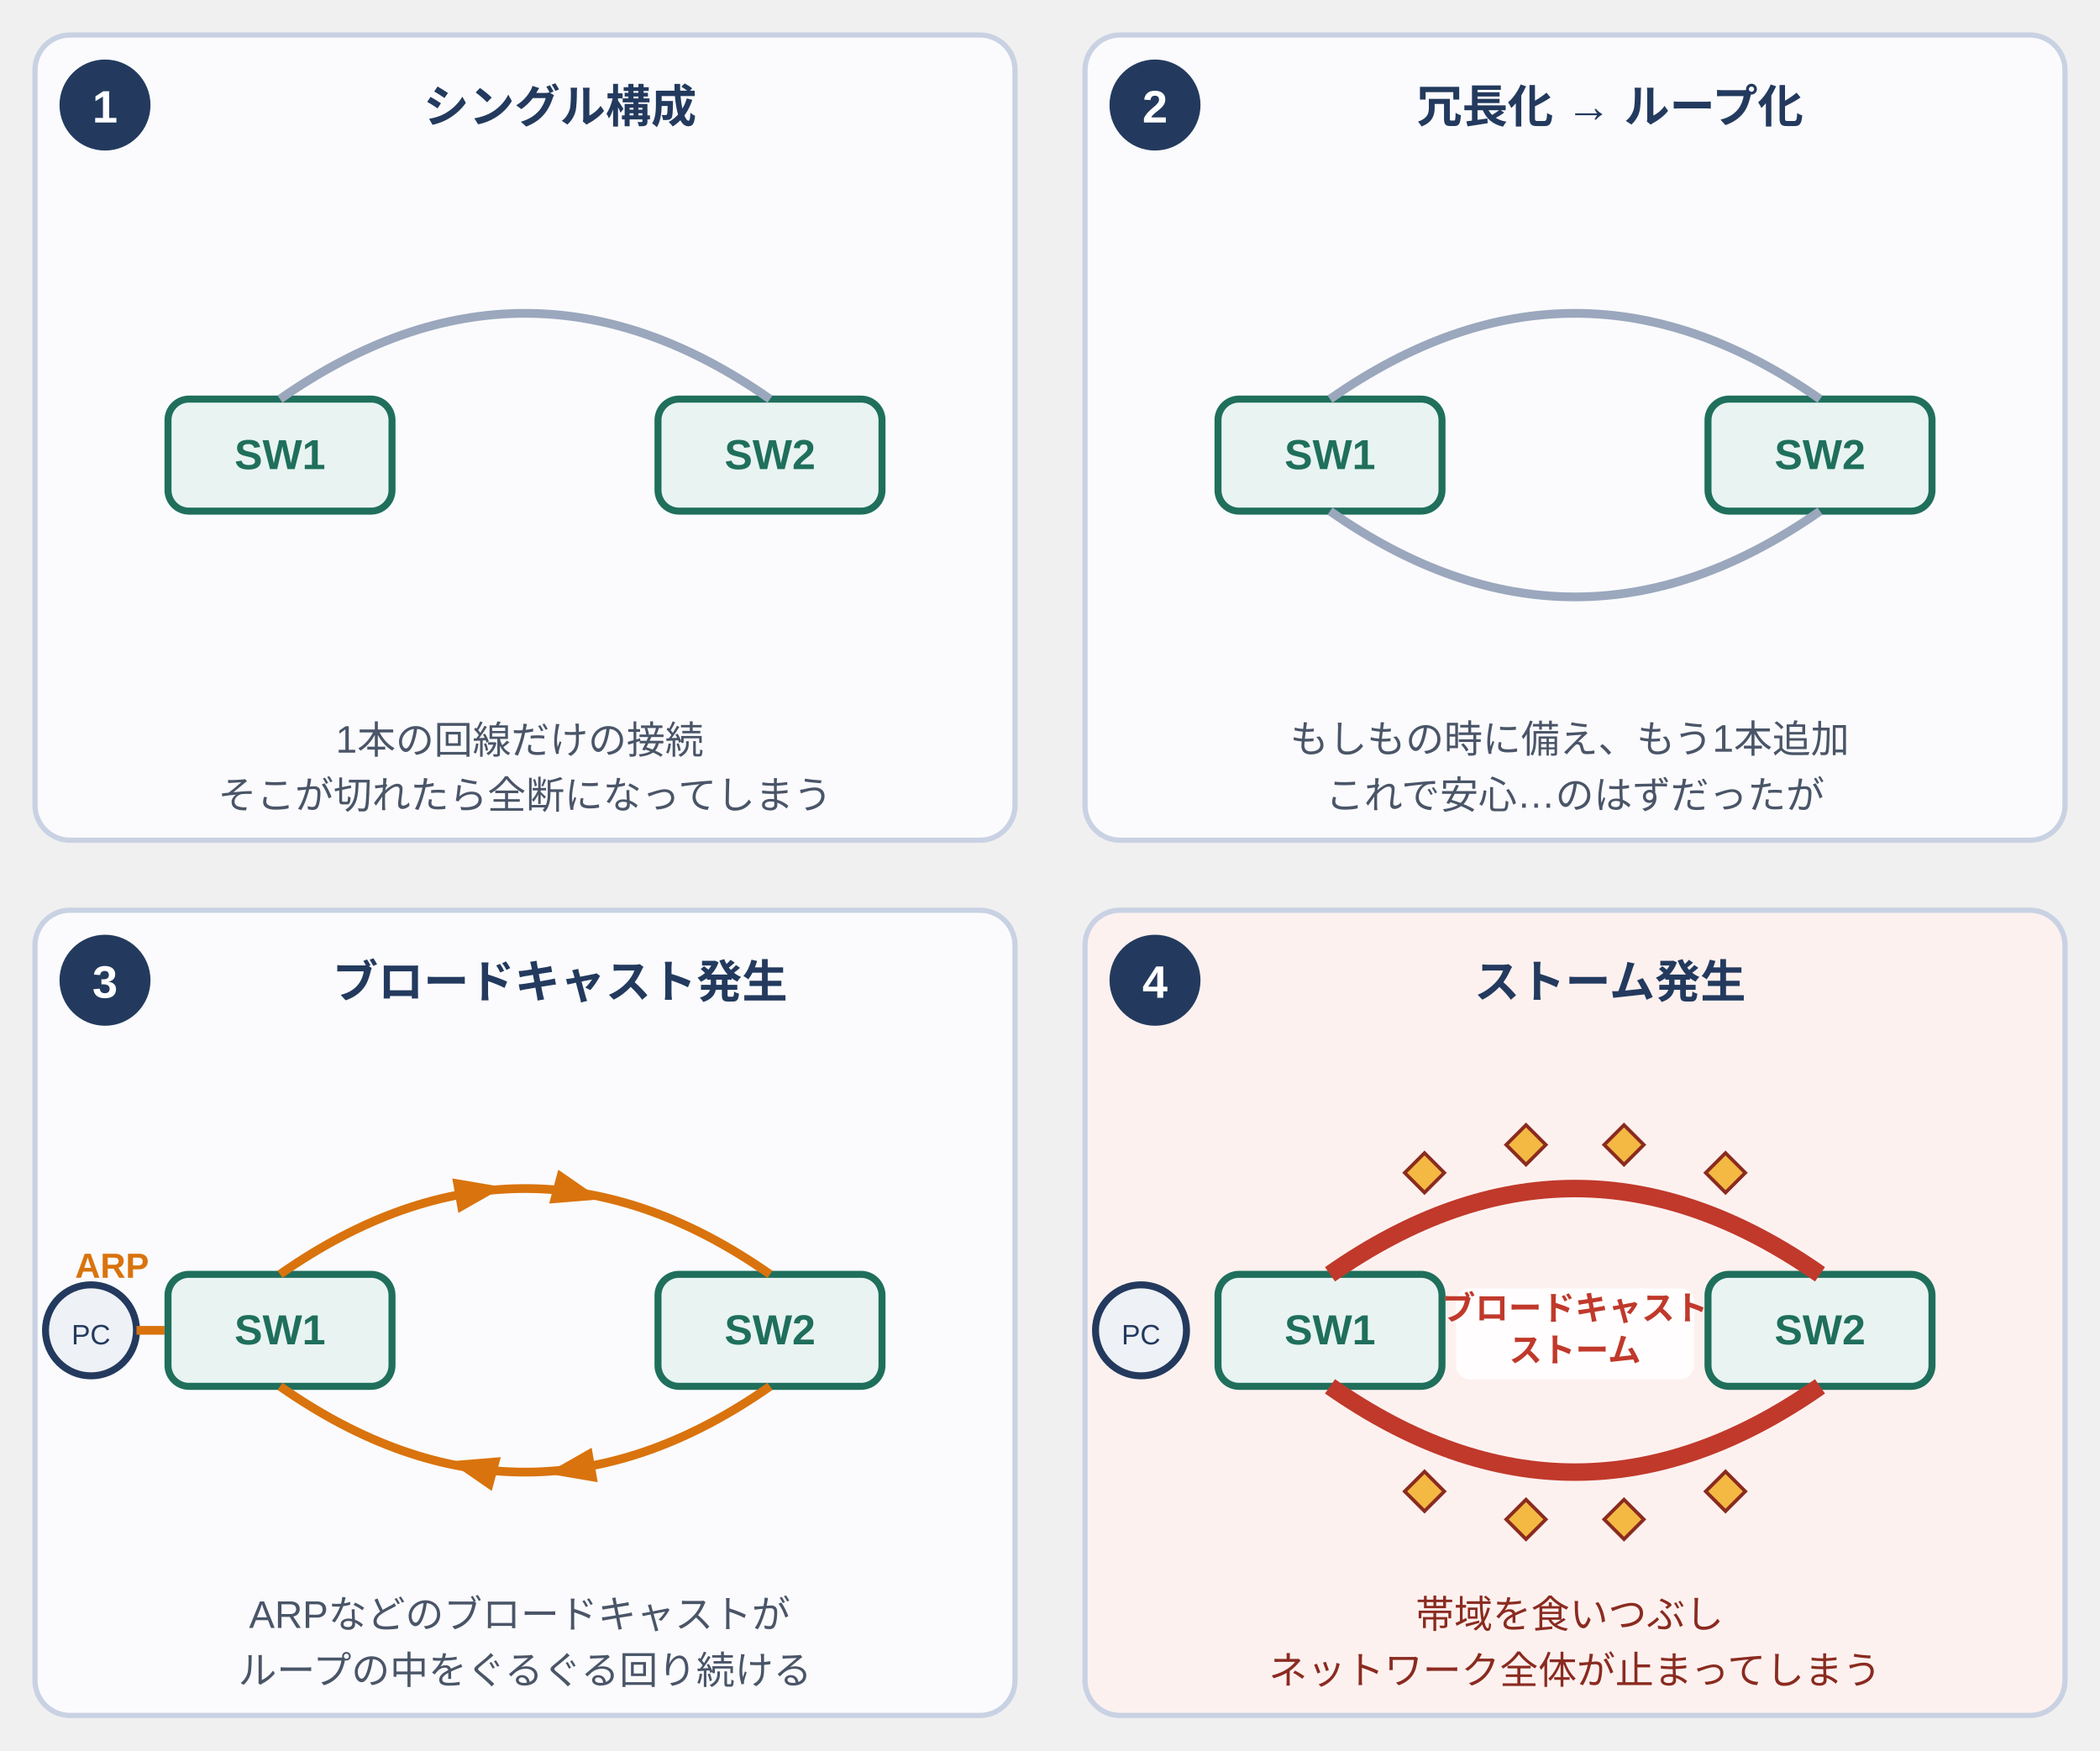
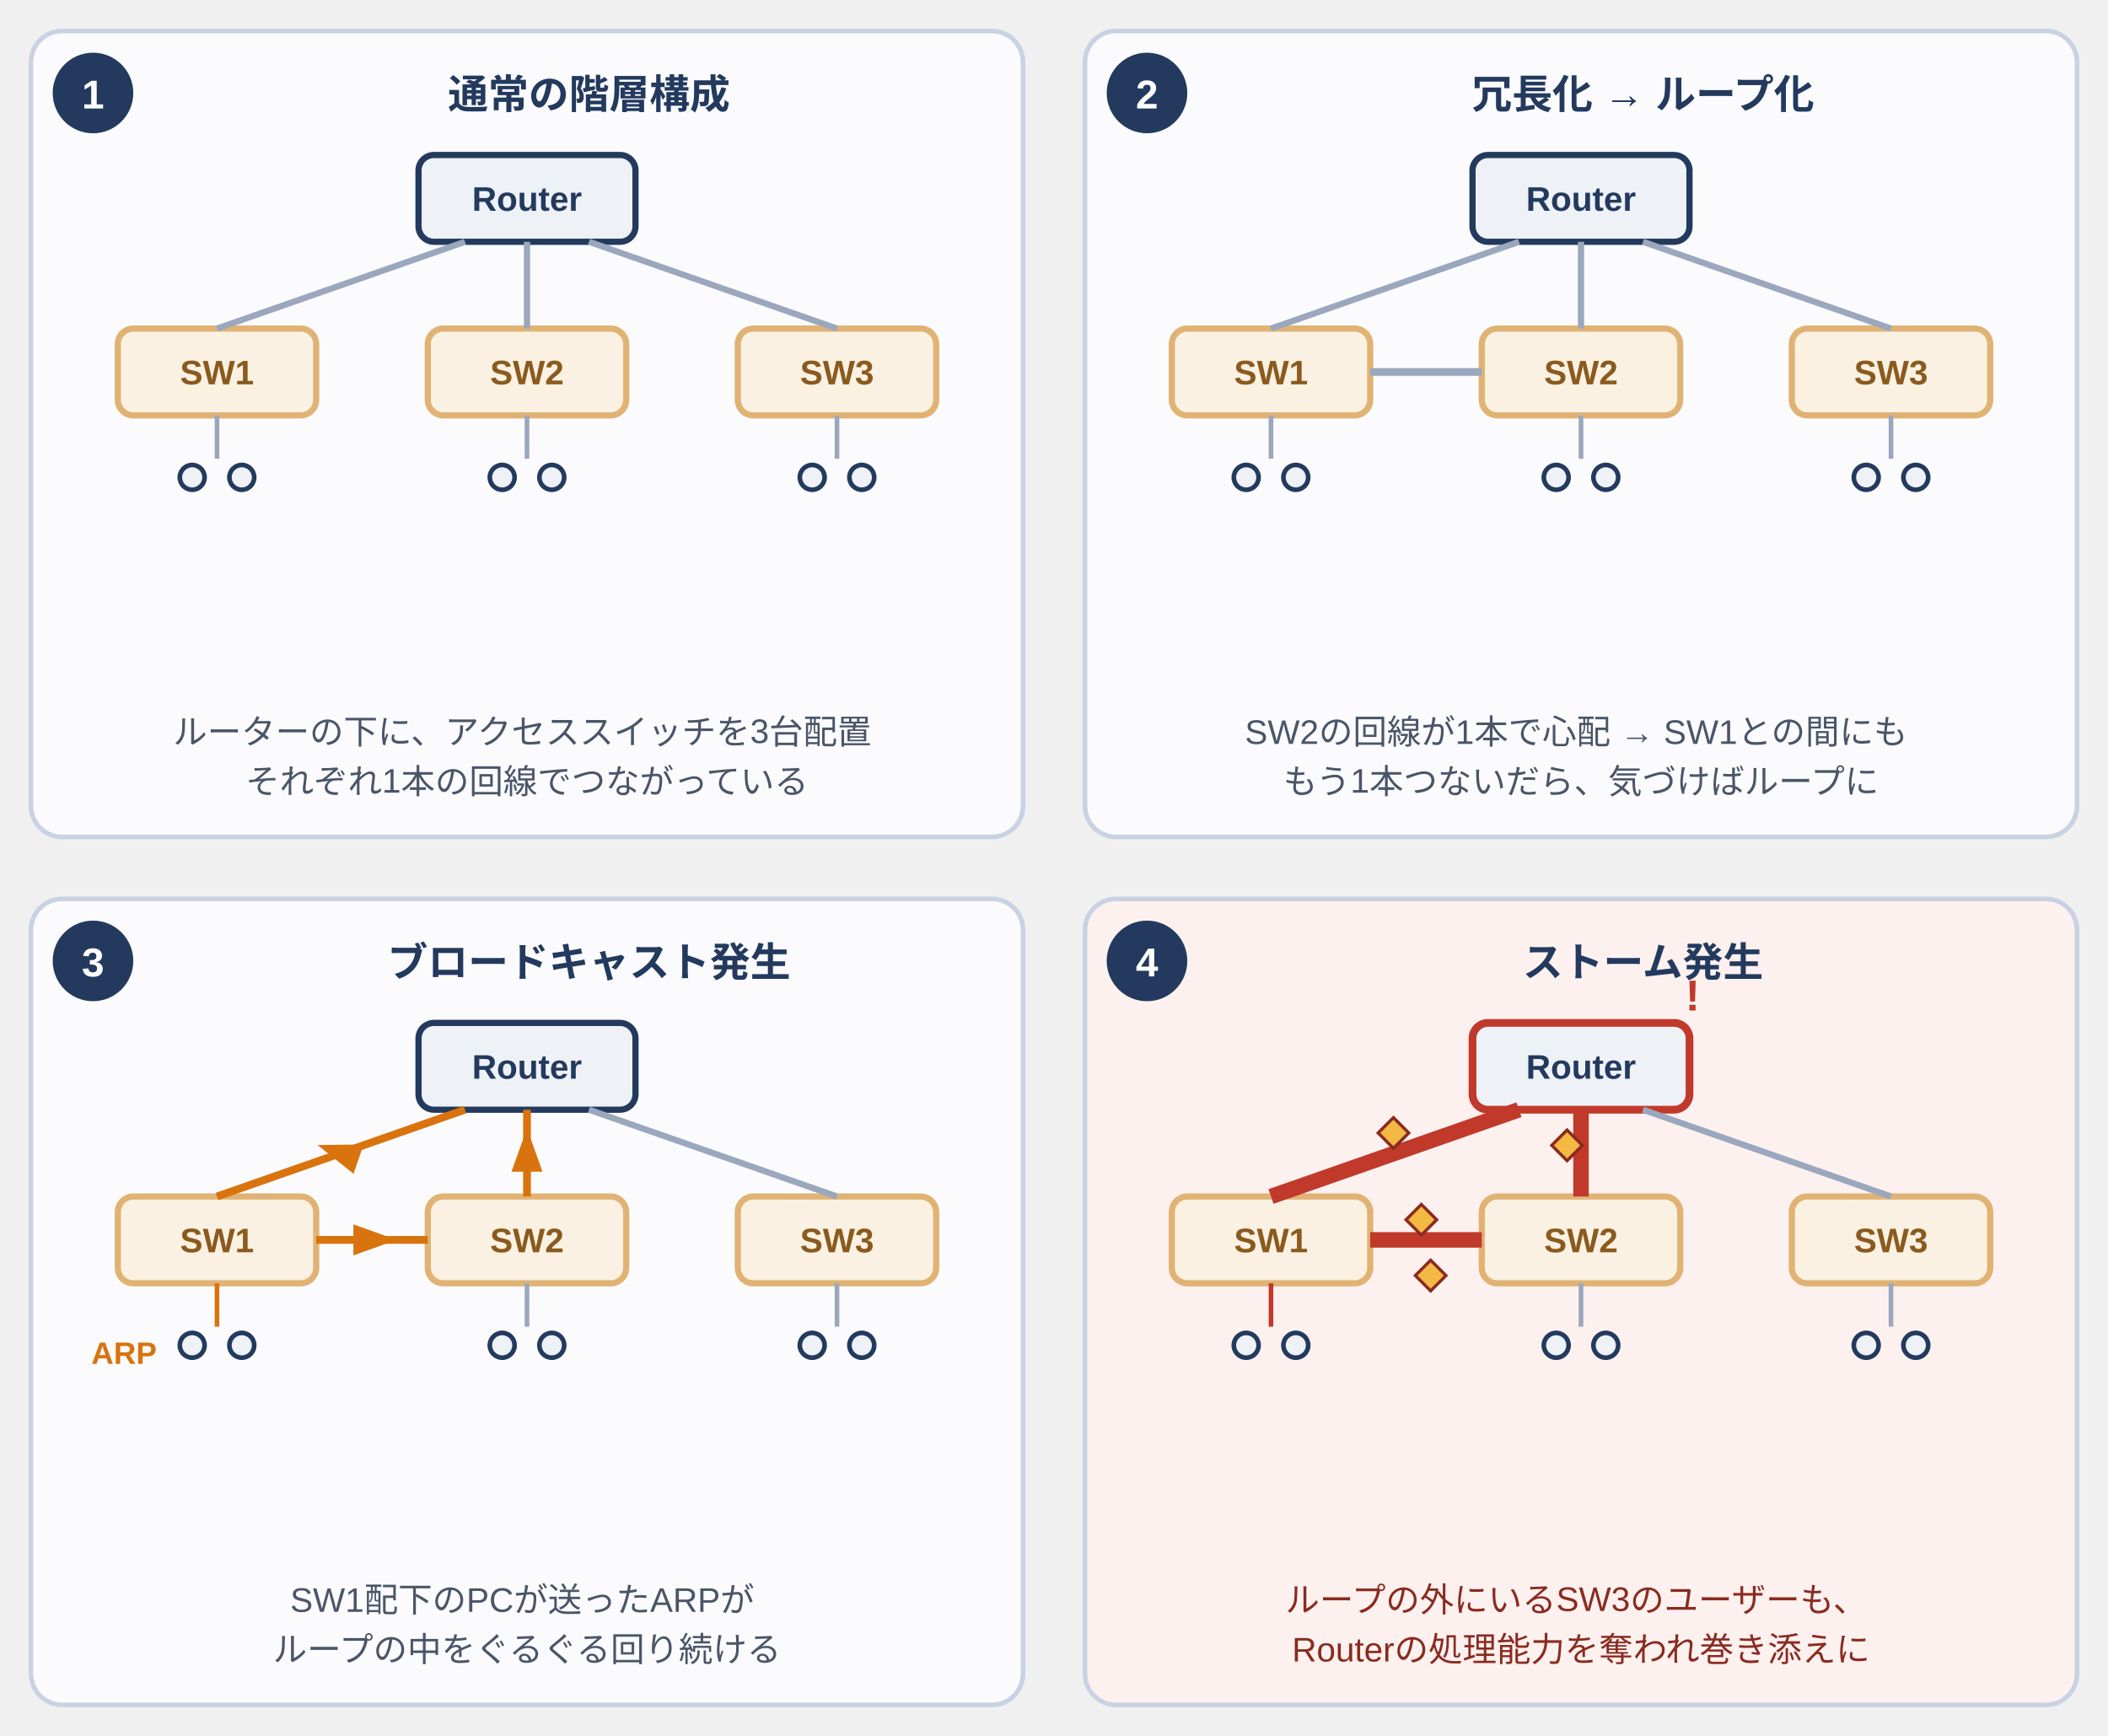
- <svg xmlns="http://www.w3.org/2000/svg" viewBox="0 0 600 500" width="600" height="500">
+ <svg xmlns="http://www.w3.org/2000/svg" viewBox="0 0 680 560" width="680" height="560">
  <defs>
-     <polygon id="flow-arrow" points="8,0 -6,-5 -6,5" fill="#d9730d" />
+     <polygon id="flow-arrow2" points="8,0 -6,-5 -6,5" fill="#d9730d" />
  </defs>
  <g transform="translate(10,10)">
-     <rect x="0" y="0" width="280" height="230" rx="10" fill="#fbfbfd" stroke="#c9d2e3" stroke-width="1.5" />
+     <rect x="0" y="0" width="320" height="260" rx="10" fill="#fbfbfd" stroke="#c9d2e3" stroke-width="1.5" />
    <circle cx="20" cy="20" r="13" fill="#233a5e" />
    <text x="20" y="25" text-anchor="middle" fill="#ffffff" font-family="Arial, Helvetica, sans-serif" font-size="13" font-weight="bold">1</text>
-     <text x="150" y="25" text-anchor="middle" fill="#233a5e" font-family="Arial, Helvetica, sans-serif" font-size="13" font-weight="bold">シングル構成</text>
-     <rect x="38" y="104" width="64" height="32" rx="6" fill="#e9f4f2" stroke="#1f6f5c" stroke-width="2" />
-     <text x="70" y="124" text-anchor="middle" fill="#1f6f5c" font-family="Arial, Helvetica, sans-serif" font-size="12" font-weight="bold">SW1</text>
-     <rect x="178" y="104" width="64" height="32" rx="6" fill="#e9f4f2" stroke="#1f6f5c" stroke-width="2" />
-     <text x="210" y="124" text-anchor="middle" fill="#1f6f5c" font-family="Arial, Helvetica, sans-serif" font-size="12" font-weight="bold">SW2</text>
-     <path d="M70,104 Q140,55 210,104" fill="none" stroke="#9aa7bd" stroke-width="2.5" />
-     <text x="140" y="205" text-anchor="middle" fill="#4a5568" font-family="Arial, Helvetica, sans-serif" font-size="11">
-       <tspan x="140" dy="0">1本の回線だけの接続</tspan>
-       <tspan x="140" dy="16">そこが切れたら全断になってしまう</tspan>
+     <text x="180" y="25" text-anchor="middle" fill="#233a5e" font-family="Arial, Helvetica, sans-serif" font-size="13" font-weight="bold">通常の階層構成</text>
+     <rect x="125" y="40" width="70" height="28" rx="5" fill="#eef1f6" stroke="#233a5e" stroke-width="2" />
+     <text x="160" y="58" text-anchor="middle" fill="#233a5e" font-family="Arial, Helvetica, sans-serif" font-size="11" font-weight="bold">Router</text>
+     <rect x="28" y="96" width="64" height="28" rx="5" fill="#fbf1e2" stroke="#e0b374" stroke-width="2" />
+     <text x="60" y="114" text-anchor="middle" fill="#8a5a1e" font-family="Arial, Helvetica, sans-serif" font-size="11" font-weight="bold">SW1</text>
+     <rect x="128" y="96" width="64" height="28" rx="5" fill="#fbf1e2" stroke="#e0b374" stroke-width="2" />
+     <text x="160" y="114" text-anchor="middle" fill="#8a5a1e" font-family="Arial, Helvetica, sans-serif" font-size="11" font-weight="bold">SW2</text>
+     <rect x="228" y="96" width="64" height="28" rx="5" fill="#fbf1e2" stroke="#e0b374" stroke-width="2" />
+     <text x="260" y="114" text-anchor="middle" fill="#8a5a1e" font-family="Arial, Helvetica, sans-serif" font-size="11" font-weight="bold">SW3</text>
+     <line x1="140" y1="68" x2="60" y2="96" stroke="#9aa7bd" stroke-width="2" />
+     <line x1="160" y1="68" x2="160" y2="96" stroke="#9aa7bd" stroke-width="2" />
+     <line x1="180" y1="68" x2="260" y2="96" stroke="#9aa7bd" stroke-width="2" />
+     <g stroke="#233a5e" stroke-width="1.5" fill="#eef1f6">
+       <circle cx="52" cy="144" r="4" />
+       <circle cx="68" cy="144" r="4" />
+       <circle cx="152" cy="144" r="4" />
+       <circle cx="168" cy="144" r="4" />
+       <circle cx="252" cy="144" r="4" />
+       <circle cx="268" cy="144" r="4" />
+     </g>
+     <line x1="60" y1="124" x2="60" y2="138" stroke="#9aa7bd" stroke-width="1.5" />
+     <line x1="160" y1="124" x2="160" y2="138" stroke="#9aa7bd" stroke-width="1.5" />
+     <line x1="260" y1="124" x2="260" y2="138" stroke="#9aa7bd" stroke-width="1.5" />
+     <text x="160" y="230" text-anchor="middle" fill="#4a5568" font-family="Arial, Helvetica, sans-serif" font-size="11">
+       <tspan x="160" dy="0">ルーターの下に、アクセススイッチを3台配置</tspan>
+       <tspan x="160" dy="16">それぞれ1本の回線でつながっている</tspan>
    </text>
  </g>
-   <g transform="translate(310,10)">
-     <rect x="0" y="0" width="280" height="230" rx="10" fill="#fbfbfd" stroke="#c9d2e3" stroke-width="1.5" />
+   <g transform="translate(350,10)">
+     <rect x="0" y="0" width="320" height="260" rx="10" fill="#fbfbfd" stroke="#c9d2e3" stroke-width="1.5" />
    <circle cx="20" cy="20" r="13" fill="#233a5e" />
    <text x="20" y="25" text-anchor="middle" fill="#ffffff" font-family="Arial, Helvetica, sans-serif" font-size="13" font-weight="bold">2</text>
-     <text x="150" y="25" text-anchor="middle" fill="#233a5e" font-family="Arial, Helvetica, sans-serif" font-size="13" font-weight="bold">冗長化 → ループ化</text>
-     <rect x="38" y="104" width="64" height="32" rx="6" fill="#e9f4f2" stroke="#1f6f5c" stroke-width="2" />
-     <text x="70" y="124" text-anchor="middle" fill="#1f6f5c" font-family="Arial, Helvetica, sans-serif" font-size="12" font-weight="bold">SW1</text>
-     <rect x="178" y="104" width="64" height="32" rx="6" fill="#e9f4f2" stroke="#1f6f5c" stroke-width="2" />
-     <text x="210" y="124" text-anchor="middle" fill="#1f6f5c" font-family="Arial, Helvetica, sans-serif" font-size="12" font-weight="bold">SW2</text>
-     <path d="M70,104 Q140,55 210,104" fill="none" stroke="#9aa7bd" stroke-width="2.5" />
-     <path d="M70,136 Q140,185 210,136" fill="none" stroke="#9aa7bd" stroke-width="2.5" />
-     <text x="140" y="205" text-anchor="middle" fill="#4a5568" font-family="Arial, Helvetica, sans-serif" font-size="11">
-       <tspan x="140" dy="0">もしもの時に備え、もう1本追加</tspan>
-       <tspan x="140" dy="16">これで安心…のはずだったが</tspan>
+     <text x="180" y="25" text-anchor="middle" fill="#233a5e" font-family="Arial, Helvetica, sans-serif" font-size="13" font-weight="bold">冗長化 → ループ化</text>
+     <rect x="125" y="40" width="70" height="28" rx="5" fill="#eef1f6" stroke="#233a5e" stroke-width="2" />
+     <text x="160" y="58" text-anchor="middle" fill="#233a5e" font-family="Arial, Helvetica, sans-serif" font-size="11" font-weight="bold">Router</text>
+     <rect x="28" y="96" width="64" height="28" rx="5" fill="#fbf1e2" stroke="#e0b374" stroke-width="2" />
+     <text x="60" y="114" text-anchor="middle" fill="#8a5a1e" font-family="Arial, Helvetica, sans-serif" font-size="11" font-weight="bold">SW1</text>
+     <rect x="128" y="96" width="64" height="28" rx="5" fill="#fbf1e2" stroke="#e0b374" stroke-width="2" />
+     <text x="160" y="114" text-anchor="middle" fill="#8a5a1e" font-family="Arial, Helvetica, sans-serif" font-size="11" font-weight="bold">SW2</text>
+     <rect x="228" y="96" width="64" height="28" rx="5" fill="#fbf1e2" stroke="#e0b374" stroke-width="2" />
+     <text x="260" y="114" text-anchor="middle" fill="#8a5a1e" font-family="Arial, Helvetica, sans-serif" font-size="11" font-weight="bold">SW3</text>
+     <line x1="140" y1="68" x2="60" y2="96" stroke="#9aa7bd" stroke-width="2" />
+     <line x1="160" y1="68" x2="160" y2="96" stroke="#9aa7bd" stroke-width="2" />
+     <line x1="180" y1="68" x2="260" y2="96" stroke="#9aa7bd" stroke-width="2" />
+     <line x1="92" y1="110" x2="128" y2="110" stroke="#9aa7bd" stroke-width="2.5" />
+     <g stroke="#233a5e" stroke-width="1.5" fill="#eef1f6">
+       <circle cx="52" cy="144" r="4" />
+       <circle cx="68" cy="144" r="4" />
+       <circle cx="152" cy="144" r="4" />
+       <circle cx="168" cy="144" r="4" />
+       <circle cx="252" cy="144" r="4" />
+       <circle cx="268" cy="144" r="4" />
+     </g>
+     <line x1="60" y1="124" x2="60" y2="138" stroke="#9aa7bd" stroke-width="1.5" />
+     <line x1="160" y1="124" x2="160" y2="138" stroke="#9aa7bd" stroke-width="1.5" />
+     <line x1="260" y1="124" x2="260" y2="138" stroke="#9aa7bd" stroke-width="1.5" />
+     <text x="160" y="230" text-anchor="middle" fill="#4a5568" font-family="Arial, Helvetica, sans-serif" font-size="11">
+       <tspan x="160" dy="0">SW2の回線が1本で心配 → SW1との間にも</tspan>
+       <tspan x="160" dy="16">もう1本つないだら、気づけばループに</tspan>
    </text>
  </g>
-   <g transform="translate(10,260)">
-     <rect x="0" y="0" width="280" height="230" rx="10" fill="#fbfbfd" stroke="#c9d2e3" stroke-width="1.5" />
+   <g transform="translate(10,290)">
+     <rect x="0" y="0" width="320" height="260" rx="10" fill="#fbfbfd" stroke="#c9d2e3" stroke-width="1.5" />
    <circle cx="20" cy="20" r="13" fill="#233a5e" />
    <text x="20" y="25" text-anchor="middle" fill="#ffffff" font-family="Arial, Helvetica, sans-serif" font-size="13" font-weight="bold">3</text>
-     <text x="150" y="25" text-anchor="middle" fill="#233a5e" font-family="Arial, Helvetica, sans-serif" font-size="13" font-weight="bold">ブロードキャスト発生</text>
-     <circle cx="16" cy="120" r="13" fill="#eef1f6" stroke="#233a5e" stroke-width="2" />
-     <text x="16" y="124" text-anchor="middle" fill="#233a5e" font-family="Arial, Helvetica, sans-serif" font-size="8">PC</text>
-     <line x1="29" y1="120" x2="37" y2="120" stroke="#d9730d" stroke-width="2.5" />
-     <text x="22" y="105" text-anchor="middle" fill="#d9730d" font-family="Arial, Helvetica, sans-serif" font-size="10" font-weight="bold">ARP</text>
-     <rect x="38" y="104" width="64" height="32" rx="6" fill="#e9f4f2" stroke="#1f6f5c" stroke-width="2" />
-     <text x="70" y="124" text-anchor="middle" fill="#1f6f5c" font-family="Arial, Helvetica, sans-serif" font-size="12" font-weight="bold">SW1</text>
-     <rect x="178" y="104" width="64" height="32" rx="6" fill="#e9f4f2" stroke="#1f6f5c" stroke-width="2" />
-     <text x="210" y="124" text-anchor="middle" fill="#1f6f5c" font-family="Arial, Helvetica, sans-serif" font-size="12" font-weight="bold">SW2</text>
-     <path d="M70,104 Q140,55 210,104" fill="none" stroke="#d9730d" stroke-width="2.5" />
-     <path d="M70,136 Q140,185 210,136" fill="none" stroke="#d9730d" stroke-width="2.5" />
-     <use href="#flow-arrow" transform="translate(126,80.5) rotate(-10)" />
-     <use href="#flow-arrow" transform="translate(154,80.5) rotate(15)" />
-     <use href="#flow-arrow" transform="translate(154,159.5) rotate(170)" />
-     <use href="#flow-arrow" transform="translate(126,159.5) rotate(195)" />
-     <text x="140" y="205" text-anchor="middle" fill="#4a5568" font-family="Arial, Helvetica, sans-serif" font-size="11">
-       <tspan x="140" dy="0">ARPなどのブロードキャストが</tspan>
-       <tspan x="140" dy="16">ループの中をぐるぐる回り続ける</tspan>
+     <text x="180" y="25" text-anchor="middle" fill="#233a5e" font-family="Arial, Helvetica, sans-serif" font-size="13" font-weight="bold">ブロードキャスト発生</text>
+     <rect x="125" y="40" width="70" height="28" rx="5" fill="#eef1f6" stroke="#233a5e" stroke-width="2" />
+     <text x="160" y="58" text-anchor="middle" fill="#233a5e" font-family="Arial, Helvetica, sans-serif" font-size="11" font-weight="bold">Router</text>
+     <rect x="28" y="96" width="64" height="28" rx="5" fill="#fbf1e2" stroke="#e0b374" stroke-width="2" />
+     <text x="60" y="114" text-anchor="middle" fill="#8a5a1e" font-family="Arial, Helvetica, sans-serif" font-size="11" font-weight="bold">SW1</text>
+     <rect x="128" y="96" width="64" height="28" rx="5" fill="#fbf1e2" stroke="#e0b374" stroke-width="2" />
+     <text x="160" y="114" text-anchor="middle" fill="#8a5a1e" font-family="Arial, Helvetica, sans-serif" font-size="11" font-weight="bold">SW2</text>
+     <rect x="228" y="96" width="64" height="28" rx="5" fill="#fbf1e2" stroke="#e0b374" stroke-width="2" />
+     <text x="260" y="114" text-anchor="middle" fill="#8a5a1e" font-family="Arial, Helvetica, sans-serif" font-size="11" font-weight="bold">SW3</text>
+     <line x1="180" y1="68" x2="260" y2="96" stroke="#9aa7bd" stroke-width="2" />
+     <line x1="140" y1="68" x2="60" y2="96" stroke="#d9730d" stroke-width="2.5" />
+     <line x1="160" y1="68" x2="160" y2="96" stroke="#d9730d" stroke-width="2.5" />
+     <line x1="92" y1="110" x2="128" y2="110" stroke="#d9730d" stroke-width="2.5" />
+     <use href="#flow-arrow2" transform="translate(100,82) rotate(199)" />
+     <use href="#flow-arrow2" transform="translate(110,110) rotate(0)" />
+     <use href="#flow-arrow2" transform="translate(160,82) rotate(-90)" />
+     <g stroke="#233a5e" stroke-width="1.5" fill="#eef1f6">
+       <circle cx="52" cy="144" r="4" />
+       <circle cx="68" cy="144" r="4" />
+       <circle cx="152" cy="144" r="4" />
+       <circle cx="168" cy="144" r="4" />
+       <circle cx="252" cy="144" r="4" />
+       <circle cx="268" cy="144" r="4" />
+     </g>
+     <line x1="60" y1="124" x2="60" y2="138" stroke="#d9730d" stroke-width="1.5" />
+     <line x1="160" y1="124" x2="160" y2="138" stroke="#9aa7bd" stroke-width="1.5" />
+     <line x1="260" y1="124" x2="260" y2="138" stroke="#9aa7bd" stroke-width="1.5" />
+     <text x="30" y="150" text-anchor="middle" fill="#d9730d" font-family="Arial, Helvetica, sans-serif" font-size="10" font-weight="bold">ARP</text>
+     <text x="160" y="230" text-anchor="middle" fill="#4a5568" font-family="Arial, Helvetica, sans-serif" font-size="11">
+       <tspan x="160" dy="0">SW1配下のPCが送ったARPが</tspan>
+       <tspan x="160" dy="16">ループの中をぐるぐる回り続ける</tspan>
    </text>
  </g>
-   <g transform="translate(310,260)">
-     <rect x="0" y="0" width="280" height="230" rx="10" fill="#fdf1ef" stroke="#c9d2e3" stroke-width="1.5" />
+   <g transform="translate(350,290)">
+     <rect x="0" y="0" width="320" height="260" rx="10" fill="#fdf1ef" stroke="#c9d2e3" stroke-width="1.5" />
    <circle cx="20" cy="20" r="13" fill="#233a5e" />
    <text x="20" y="25" text-anchor="middle" fill="#ffffff" font-family="Arial, Helvetica, sans-serif" font-size="13" font-weight="bold">4</text>
-     <text x="150" y="25" text-anchor="middle" fill="#233a5e" font-family="Arial, Helvetica, sans-serif" font-size="13" font-weight="bold">ストーム発生</text>
-     <circle cx="16" cy="120" r="13" fill="#eef1f6" stroke="#233a5e" stroke-width="2" />
-     <text x="16" y="124" text-anchor="middle" fill="#233a5e" font-family="Arial, Helvetica, sans-serif" font-size="8">PC</text>
-     <rect x="38" y="104" width="64" height="32" rx="6" fill="#e9f4f2" stroke="#1f6f5c" stroke-width="2" />
-     <text x="70" y="124" text-anchor="middle" fill="#1f6f5c" font-family="Arial, Helvetica, sans-serif" font-size="12" font-weight="bold">SW1</text>
-     <rect x="178" y="104" width="64" height="32" rx="6" fill="#e9f4f2" stroke="#1f6f5c" stroke-width="2" />
-     <text x="210" y="124" text-anchor="middle" fill="#1f6f5c" font-family="Arial, Helvetica, sans-serif" font-size="12" font-weight="bold">SW2</text>
-     <path d="M70,104 Q140,55 210,104" fill="none" stroke="#c0392b" stroke-width="5" />
-     <path d="M70,136 Q140,185 210,136" fill="none" stroke="#c0392b" stroke-width="5" />
+     <text x="180" y="25" text-anchor="middle" fill="#233a5e" font-family="Arial, Helvetica, sans-serif" font-size="13" font-weight="bold">ストーム発生</text>
+     <rect x="125" y="40" width="70" height="28" rx="5" fill="#eef1f6" stroke="#c0392b" stroke-width="2.5" />
+     <text x="160" y="58" text-anchor="middle" fill="#233a5e" font-family="Arial, Helvetica, sans-serif" font-size="11" font-weight="bold">Router</text>
+     <text x="196" y="36" text-anchor="middle" fill="#c0392b" font-family="Arial, Helvetica, sans-serif" font-size="14" font-weight="bold">!</text>
+     <rect x="28" y="96" width="64" height="28" rx="5" fill="#fbf1e2" stroke="#e0b374" stroke-width="2" />
+     <text x="60" y="114" text-anchor="middle" fill="#8a5a1e" font-family="Arial, Helvetica, sans-serif" font-size="11" font-weight="bold">SW1</text>
+     <rect x="128" y="96" width="64" height="28" rx="5" fill="#fbf1e2" stroke="#e0b374" stroke-width="2" />
+     <text x="160" y="114" text-anchor="middle" fill="#8a5a1e" font-family="Arial, Helvetica, sans-serif" font-size="11" font-weight="bold">SW2</text>
+     <rect x="228" y="96" width="64" height="28" rx="5" fill="#fbf1e2" stroke="#e0b374" stroke-width="2" />
+     <text x="260" y="114" text-anchor="middle" fill="#8a5a1e" font-family="Arial, Helvetica, sans-serif" font-size="11" font-weight="bold">SW3</text>
+     <line x1="180" y1="68" x2="260" y2="96" stroke="#9aa7bd" stroke-width="2" />
+     <line x1="140" y1="68" x2="60" y2="96" stroke="#c0392b" stroke-width="5" />
+     <line x1="160" y1="68" x2="160" y2="96" stroke="#c0392b" stroke-width="5" />
+     <line x1="92" y1="110" x2="128" y2="110" stroke="#c0392b" stroke-width="5" />
    <g fill="#f4b942" stroke="#8a2b20" stroke-width="1">
-       <rect x="93" y="71" width="8" height="8" transform="rotate(45,97,75)" />
-       <rect x="122" y="63" width="8" height="8" transform="rotate(45,126,67)" />
-       <rect x="150" y="63" width="8" height="8" transform="rotate(45,154,67)" />
-       <rect x="179" y="71" width="8" height="8" transform="rotate(45,183,75)" />
-       <rect x="93" y="162" width="8" height="8" transform="rotate(45,97,166)" />
-       <rect x="122" y="170" width="8" height="8" transform="rotate(45,126,174)" />
-       <rect x="150" y="170" width="8" height="8" transform="rotate(45,154,174)" />
-       <rect x="179" y="162" width="8" height="8" transform="rotate(45,183,166)" />
+       <rect x="96" y="72" width="7" height="7" transform="rotate(45,99.5,75.5)" />
+       <rect x="152" y="76" width="7" height="7" transform="rotate(45,155.5,79.5)" />
+       <rect x="105" y="100" width="7" height="7" transform="rotate(45,108.5,103.5)" />
+       <rect x="108" y="118" width="7" height="7" transform="rotate(45,111.5,121.5)" />
    </g>
-     <rect x="106" y="108" width="68" height="26" rx="4" fill="#ffffff" fill-opacity="0.85" />
-     <text x="140" y="117" text-anchor="middle" fill="#c0392b" font-family="Arial, Helvetica, sans-serif" font-size="9.5" font-weight="bold">ブロードキャスト</text>
-     <text x="140" y="129" text-anchor="middle" fill="#c0392b" font-family="Arial, Helvetica, sans-serif" font-size="9.5" font-weight="bold">ストーム</text>
-     <text x="140" y="205" text-anchor="middle" fill="#8a2b20" font-family="Arial, Helvetica, sans-serif" font-size="11">
-       <tspan x="140" dy="0">帯域を食いつぶし</tspan>
-       <tspan x="140" dy="16">ネットワーク全体が止まってしまう</tspan>
+     <g stroke="#233a5e" stroke-width="1.5" fill="#eef1f6">
+       <circle cx="52" cy="144" r="4" />
+       <circle cx="68" cy="144" r="4" />
+       <circle cx="152" cy="144" r="4" />
+       <circle cx="168" cy="144" r="4" />
+       <circle cx="252" cy="144" r="4" />
+       <circle cx="268" cy="144" r="4" />
+     </g>
+     <line x1="60" y1="124" x2="60" y2="138" stroke="#c0392b" stroke-width="1.5" />
+     <line x1="160" y1="124" x2="160" y2="138" stroke="#9aa7bd" stroke-width="1.5" />
+     <line x1="260" y1="124" x2="260" y2="138" stroke="#9aa7bd" stroke-width="1.5" />
+     <text x="160" y="230" text-anchor="middle" fill="#8a2b20" font-family="Arial, Helvetica, sans-serif" font-size="11">
+       <tspan x="160" dy="0">ループの外にいるSW3のユーザーも、</tspan>
+       <tspan x="160" dy="16">Routerの処理能力を奪われ巻き添えに</tspan>
    </text>
  </g>
</svg>
